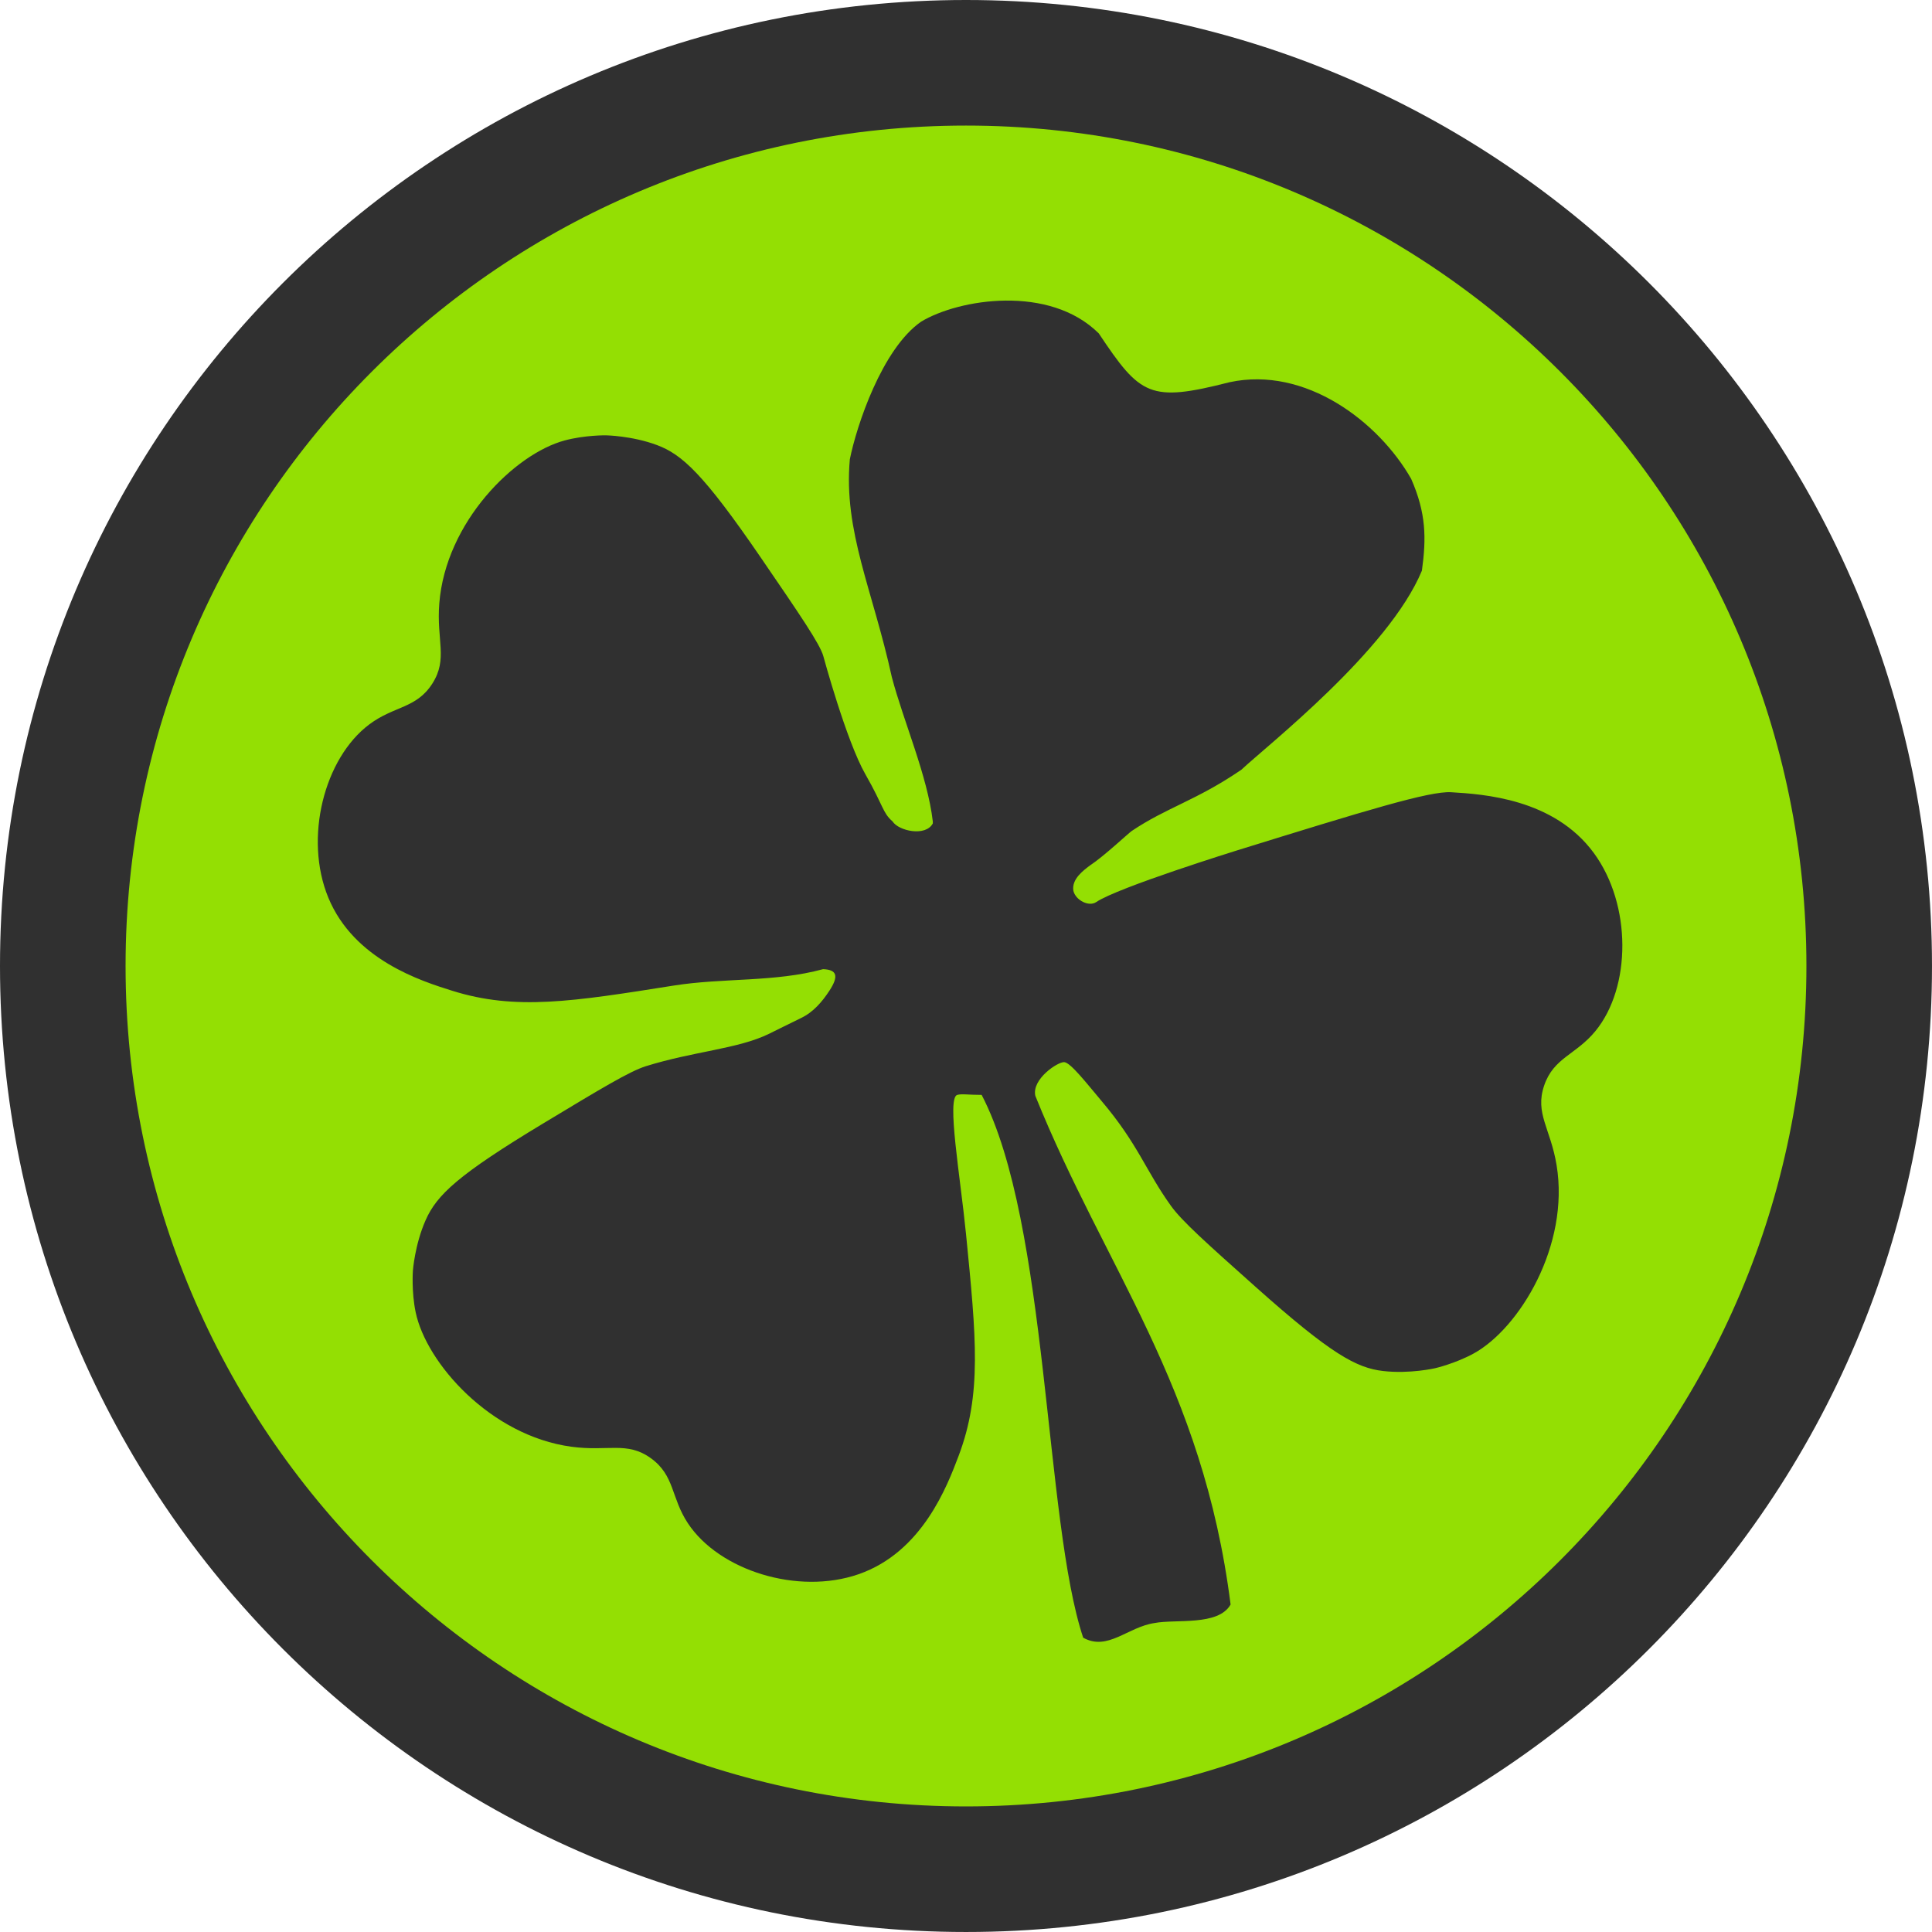
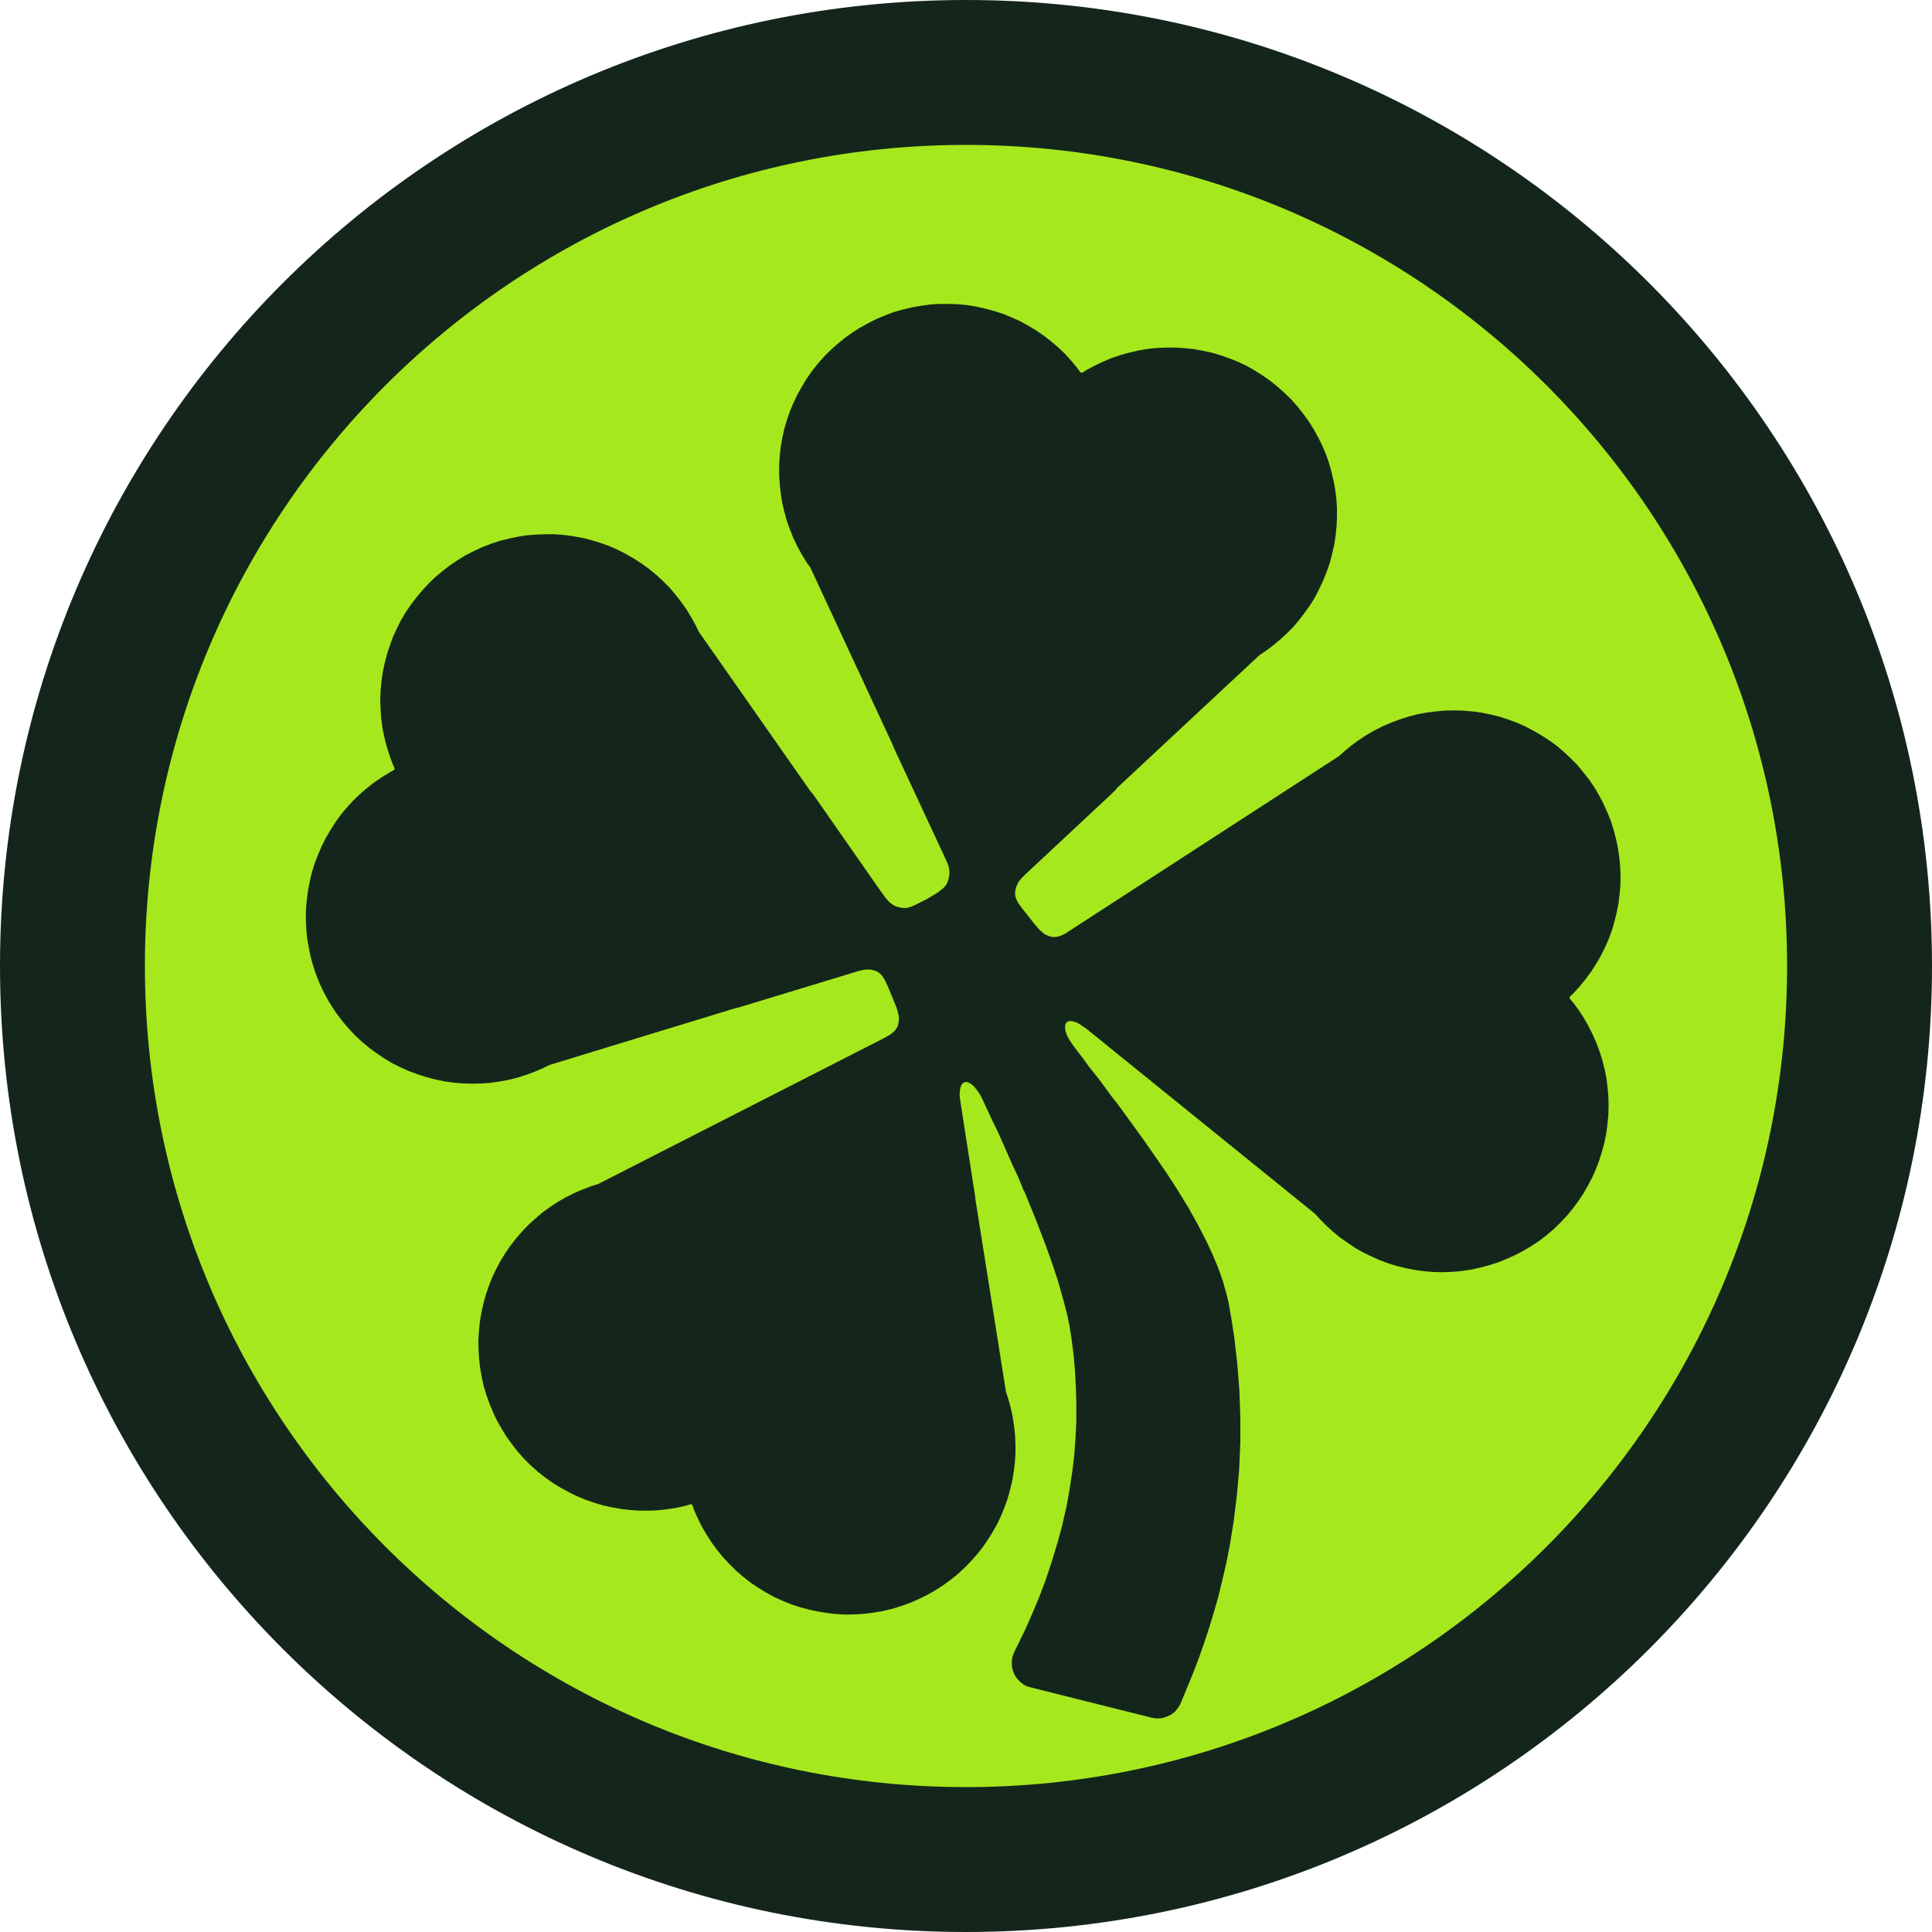
- <svg xmlns="http://www.w3.org/2000/svg" viewBox="0 0 1979.01 1979.01">
-   <circle cx="989.5" cy="989.5" r="989.5" fill="#303030" />
-   <circle cx="989.5" cy="989.5" r="860.87" fill="#94df03" />
-   <path d="M955.51 841.51c-5.42-46.84-29.94-102.23-42-148-19.55-89.4-49.61-149.11-43-223 6.85-34.26 32.94-113.18 73-141 38.62-23.34 131.4-38.27 182 12 42.72 64 52.2 70.85 134 50 77.67-16.73 152.63 40.41 186 99 15.42 35.21 15.57 60.72 11 94-33.92 81.88-159.24 179.75-185 204-46.31 31.61-76.2 38.47-112.19 62.65-3.39 2.28-28.74 26.15-42.82 35.34-6.26 4.78-19.09 13.85-17 26 2.27 9.58 15.82 16.65 23.39 11.53 22.09-15 144.44-53 144.44-53 131.18-40.63 197.18-60.93 219.18-59.52 33 2 105.21 6.54 146.08 62.22 39 53.1 38.4 137.61 1.68 182.39-20.1 24.53-42.9 27.2-52.6 56-9.58 28.46 6.6 43.77 12.79 81.33 13.61 82.51-38.29 167.29-84.78 192.89-18.79 10.35-39.63 15.17-39.63 15.17s-26 6-53.27 2.86-53.19-17.12-130.43-86c-50.38-44.94-75.57-67.41-86.88-83.15-25.89-36-33.52-63-70.89-107.17-15.14-17.92-31.86-39.6-38.45-40.06s-33.52 17.44-29.59 34.55c71.44 177.34 171.4 295.91 200 521-12.51 22.25-56.23 14.76-78 19-27.66 4.16-47.9 29-73 15-39.86-119.51-35.34-424.35-104-556-13.88 0-20.18-1.32-25 0-11 3 3.14 83.57 9 142.71 10.53 106.32 16.24 163.92-7.58 227-11.73 31-37.26 98.62-102.49 121.27-62.21 21.61-142.81-3.83-174.79-52.11-17.52-26.43-13.36-49-38.07-66.78-24.38-17.53-43.77-6.58-81.49-11.72-82.86-11.3-148.6-85.86-159.37-137.83-4.36-21-2.82-42.34-2.82-42.34s1.91-26.61 13-51.76c11.53-26.24 33.71-46.87 120.62-99.3 59-35.57 88.43-53.36 105-58.53 49.33-15.37 94-17.59 126-33.09 1.6-.77 19.55-9.75 33.07-16.3 12.48-6 21.58-16.59 29.14-28.21 9.75-15 7.28-21.28-6.65-21.81-49.47 13.51-102.28 8.76-152.93 16.8-104 16.51-162 25.72-227 5.31-31.59-9.91-100.57-31.57-126.9-95.43-25.1-60.89-4.28-142.8 42.1-177.47 25.41-19 48.18-16.12 64.52-41.8 16.12-25.33 4.08-44.07 7.08-82 6.53-83.44 77.25-153.31 128.53-167.01 20.72-5.54 42.11-5.22 42.11-5.22s26.67.4 52.41 10c25.57 9.59 47.48 29.37 105.98 114.79 40.71 59.48 61.06 89.21 64.4 101.56 0 0 23.45 86.62 43.12 121 18.79 32.89 17.42 39.17 27.72 48.1 6.13 9.82 34 15.92 41.25 2.09" fill="#303030" />
+ <svg xmlns="http://www.w3.org/2000/svg" viewBox="-50 -50 100 100">
+   <circle r="50" fill="#14261C" />
+   <circle r="42.5" fill="#A6E81E" />
+   <path fill="#14261C" d="M-11.86 2.16 -11.78 2.15 -5.56 0.26 -5.26 0.19 -4.99 0.18 -4.74 0.23 -4.64 0.27 -4.53 0.33 -4.37 0.47 -4.23 0.67 -4.03 1.09 -3.60 2.14 -3.54 2.34 -3.49 2.54 -3.47 2.68 -3.48 2.84 -3.50 2.97 -3.53 3.10 -3.59 3.22 -3.66 3.32 -3.77 3.43 -3.89 3.53 -4.22 3.72 -19.05 11.29 -19.38 11.39 -19.83 11.56 -20.27 11.75 -20.71 11.97 -21.11 12.20 -21.48 12.44 -21.90 12.74 -22.30 13.08 -22.63 13.38 -22.94 13.70 -23.28 14.09 -23.59 14.49 -23.85 14.87 -24.08 15.24 -24.34 15.73 -24.53 16.13 -24.69 16.54 -24.86 17.03 -24.98 17.48 -25.08 17.92 -25.17 18.47 -25.21 18.92 -25.24 19.36 -25.23 19.88 -25.20 20.34 -25.15 20.79 -25.06 21.31 -24.96 21.76 -24.83 22.19 -24.65 22.69 -24.47 23.12 -24.28 23.52 -24.02 23.98 -23.77 24.38 -23.51 24.74 -23.19 25.15 -22.88 25.50 -22.56 25.82 -22.17 26.17 -21.80 26.46 -21.44 26.72 -20.99 27.00 -20.55 27.24 -20.14 27.44 -19.71 27.62 -19.22 27.79 -18.78 27.92 -18.33 28.02 -17.81 28.11 -17.36 28.16 -16.91 28.19 -16.38 28.19 -15.93 28.17 -15.48 28.12 -14.96 28.04 -14.52 27.94 -14.25 27.86 -14.20 27.87 -14.16 27.91 -14.07 28.17 -13.87 28.62 -13.66 29.04 -13.41 29.46 -13.16 29.85 -12.87 30.24 -12.57 30.61 -12.23 30.97 -11.90 31.30 -11.54 31.61 -11.16 31.91 -10.76 32.18 -10.35 32.43 -9.93 32.66 -9.49 32.86 -9.02 33.05 -8.59 33.19 -8.10 33.32 -7.63 33.42 -7.18 33.49 -6.75 33.54 -6.24 33.57 -5.76 33.56 -5.27 33.53 -4.79 33.47 -4.32 33.39 -3.85 33.28 -3.39 33.14 -2.91 32.97 -2.47 32.78 -2.06 32.58 -1.68 32.37 -1.25 32.10 -0.86 31.82 -0.48 31.52 -0.13 31.20 0.21 30.86 0.53 30.50 0.83 30.13 1.11 29.73 1.36 29.33 1.60 28.91 1.81 28.47 1.99 28.03 2.15 27.58 2.28 27.12 2.39 26.65 2.47 26.18 2.53 25.70 2.56 25.22 2.56 24.74 2.54 24.29 2.48 23.75 2.41 23.30 2.31 22.84 2.18 22.38 2.07 22.05 0.48 12.03 0.48 11.97 -0.30 6.95 -0.33 6.71 -0.32 6.50 -0.30 6.34 -0.25 6.18 -0.18 6.08 -0.09 6.02 0.02 6.00 0.15 6.04 0.27 6.11 0.41 6.23 0.58 6.44 0.73 6.66 0.87 6.94 1.40 8.08 1.64 8.56 2.42 10.33 2.73 10.99 2.98 11.61 3.01 11.65 3.08 11.81 3.62 13.14 4.12 14.44 4.49 15.48 4.75 16.27 5.02 17.22 5.21 17.93 5.35 18.59 5.45 19.20 5.57 20.13 5.64 20.92 5.69 21.86 5.71 22.65 5.71 23.60 5.67 24.40 5.60 25.37 5.50 26.18 5.35 27.16 5.20 27.99 4.97 28.99 4.74 29.84 4.43 30.86 4.14 31.73 3.81 32.61 3.44 33.50 3.04 34.40 2.49 35.53 2.43 35.68 2.38 35.88 2.37 36.07 2.38 36.28 2.42 36.46 2.48 36.61 2.55 36.75 2.64 36.88 2.75 37.00 2.87 37.11 2.98 37.19 3.12 37.27 3.27 37.32 9.62 38.91 9.88 38.95 10.15 38.93 10.40 38.85 10.63 38.74 10.82 38.59 10.98 38.39 11.08 38.23 11.20 37.95 11.75 36.61 12.01 35.94 12.32 35.06 12.61 34.18 12.87 33.31 13.06 32.64 13.27 31.78 13.47 30.92 13.64 30.06 13.85 28.78 14.03 27.31 14.14 26.04 14.20 24.61 14.20 23.37 14.15 21.96 14.04 20.57 13.88 19.18 13.73 18.22 13.59 17.42 13.48 16.97 13.30 16.32 13.07 15.67 12.79 14.99 12.48 14.32 12.03 13.44 11.53 12.54 10.98 11.64 10.40 10.74 9.78 9.84 9.16 8.95 7.89 7.20 7.53 6.74 6.86 5.83 6.38 5.23 6.07 4.80 5.58 4.16 5.38 3.87 5.24 3.62 5.15 3.37 5.13 3.25 5.13 3.13 5.14 3.04 5.17 2.97 5.23 2.90 5.31 2.86 5.43 2.85 5.56 2.87 5.71 2.92 5.85 2.99 6.22 3.24 18.06 12.82 18.29 13.07 18.63 13.42 18.97 13.73 19.33 14.03 19.77 14.34 20.14 14.59 20.52 14.81 21.02 15.05 21.43 15.23 21.91 15.41 22.34 15.54 22.81 15.65 23.28 15.74 23.74 15.80 24.22 15.84 24.70 15.85 25.18 15.83 25.63 15.79 26.18 15.71 26.62 15.61 27.10 15.48 27.54 15.34 28.01 15.15 28.45 14.95 28.85 14.74 29.22 14.52 29.65 14.24 30.03 13.95 30.41 13.63 30.75 13.30 31.08 12.95 31.39 12.58 31.68 12.19 31.96 11.77 32.20 11.35 32.41 10.95 32.59 10.55 32.77 10.08 32.91 9.63 33.04 9.16 33.14 8.67 33.20 8.20 33.25 7.69 33.26 7.21 33.25 6.76 33.21 6.32 33.15 5.82 33.06 5.36 32.94 4.88 32.79 4.41 32.62 3.96 32.42 3.51 32.21 3.09 31.96 2.66 31.70 2.26 31.43 1.90 31.25 1.69 31.24 1.64 31.26 1.59 31.45 1.40 31.76 1.06 32.07 0.68 32.36 0.29 32.61 -0.10 32.86 -0.53 33.08 -0.97 33.27 -1.41 33.44 -1.87 33.57 -2.32 33.69 -2.82 33.78 -3.29 33.83 -3.73 33.87 -4.17 33.88 -4.68 33.86 -5.16 33.81 -5.65 33.74 -6.13 33.64 -6.60 33.52 -7.05 33.38 -7.50 33.21 -7.92 32.98 -8.43 32.77 -8.83 32.53 -9.24 32.27 -9.62 31.99 -9.98 31.64 -10.41 31.32 -10.73 30.97 -11.06 30.61 -11.37 30.23 -11.65 29.83 -11.91 29.44 -12.14 28.95 -12.40 28.54 -12.58 28.09 -12.75 27.63 -12.90 27.18 -13.01 26.71 -13.11 26.27 -13.17 25.72 -13.22 25.27 -13.23 24.79 -13.22 24.32 -13.18 23.86 -13.12 23.37 -13.03 22.94 -12.92 22.41 -12.75 21.99 -12.59 21.55 -12.40 21.12 -12.18 20.72 -11.95 20.31 -11.68 19.93 -11.40 19.56 -11.09 19.30 -10.86 5.14 -1.68 5.00 -1.61 4.86 -1.55 4.70 -1.51 4.55 -1.50 4.42 -1.51 4.26 -1.56 4.12 -1.62 3.99 -1.71 3.79 -1.89 3.58 -2.13 2.90 -2.99 2.73 -3.22 2.63 -3.40 2.58 -3.52 2.55 -3.63 2.54 -3.85 2.60 -4.10 2.71 -4.34 2.86 -4.53 3.07 -4.74 7.48 -8.86 7.76 -9.13 7.80 -9.20 15.20 -16.10 15.49 -16.29 15.88 -16.58 16.24 -16.88 16.58 -17.19 16.94 -17.55 17.26 -17.93 17.54 -18.30 17.82 -18.69 18.07 -19.10 18.29 -19.53 18.49 -19.96 18.67 -20.41 18.83 -20.86 18.95 -21.33 19.06 -21.80 19.13 -22.27 19.18 -22.75 19.20 -23.23 19.20 -23.71 19.17 -24.19 19.11 -24.66 19.02 -25.14 18.91 -25.60 18.78 -26.06 18.62 -26.52 18.42 -26.98 18.20 -27.42 17.98 -27.81 17.75 -28.18 17.45 -28.59 17.15 -28.97 16.82 -29.34 16.48 -29.67 16.12 -29.99 15.72 -30.31 15.33 -30.58 14.95 -30.82 14.57 -31.04 14.11 -31.26 13.69 -31.43 13.21 -31.60 12.75 -31.74 12.28 -31.84 11.81 -31.93 11.32 -31.98 10.84 -32.01 10.36 -32.01 9.87 -31.99 9.40 -31.94 8.93 -31.86 8.46 -31.75 7.98 -31.62 7.54 -31.47 7.09 -31.28 6.65 -31.07 6.26 -30.86 6.02 -30.71 5.97 -30.71 5.92 -30.73 5.76 -30.95 5.47 -31.30 5.12 -31.69 4.76 -32.03 4.42 -32.32 4.06 -32.60 3.64 -32.89 3.21 -33.15 2.81 -33.37 2.41 -33.55 1.96 -33.74 1.47 -33.90 0.98 -34.03 0.54 -34.13 0.11 -34.20 -0.40 -34.25 -0.89 -34.27 -1.40 -34.27 -1.85 -34.24 -2.28 -34.18 -2.76 -34.10 -3.30 -33.97 -3.73 -33.85 -4.18 -33.68 -4.61 -33.50 -5.01 -33.30 -5.50 -33.03 -5.88 -32.79 -6.23 -32.54 -6.66 -32.19 -7.00 -31.89 -7.34 -31.55 -7.65 -31.20 -7.93 -30.85 -8.25 -30.40 -8.48 -30.01 -8.71 -29.61 -8.94 -29.13 -9.11 -28.72 -9.27 -28.26 -9.40 -27.82 -9.50 -27.38 -9.59 -26.86 -9.64 -26.40 -9.67 -25.95 -9.67 -25.39 -9.64 -24.94 -9.59 -24.47 -9.52 -24.01 -9.42 -23.57 -9.27 -23.03 -9.12 -22.61 -8.95 -22.18 -8.74 -21.74 -8.51 -21.32 -8.26 -20.91 -8.06 -20.63 -3.79 -11.44 -3.77 -11.37 -0.97 -5.35 -0.90 -5.16 -0.87 -5.00 -0.85 -4.83 -0.87 -4.67 -0.91 -4.47 -0.98 -4.29 -1.07 -4.14 -1.19 -4.02 -1.45 -3.81 -2.00 -3.48 -2.63 -3.16 -2.81 -3.08 -2.96 -3.03 -3.10 -3.00 -3.22 -3.00 -3.36 -3.02 -3.50 -3.05 -3.64 -3.09 -3.76 -3.15 -3.97 -3.31 -4.15 -3.51 -4.54 -4.05 -7.79 -8.71 -7.96 -8.95 -8.02 -9.00 -13.83 -17.30 -13.98 -17.61 -14.21 -18.03 -14.45 -18.43 -14.71 -18.80 -15.02 -19.20 -15.33 -19.57 -15.67 -19.91 -16.00 -20.22 -16.43 -20.57 -16.79 -20.83 -17.19 -21.09 -17.61 -21.33 -18.04 -21.55 -18.48 -21.74 -18.92 -21.90 -19.38 -22.04 -19.81 -22.15 -20.36 -22.25 -20.80 -22.31 -21.31 -22.35 -21.76 -22.35 -22.27 -22.33 -22.75 -22.29 -23.20 -22.22 -23.62 -22.13 -24.12 -22.01 -24.57 -21.86 -25.04 -21.68 -25.47 -21.48 -25.90 -21.26 -26.31 -21.01 -26.71 -20.74 -27.11 -20.43 -27.48 -20.12 -27.80 -19.81 -28.10 -19.49 -28.43 -19.10 -28.72 -18.72 -29.00 -18.31 -29.26 -17.87 -29.47 -17.44 -29.66 -17.03 -29.81 -16.62 -29.97 -16.14 -30.09 -15.67 -30.19 -15.19 -30.26 -14.70 -30.30 -14.24 -30.32 -13.73 -30.30 -13.28 -30.27 -12.84 -30.21 -12.35 -30.11 -11.86 -29.99 -11.38 -29.84 -10.91 -29.69 -10.49 -29.58 -10.24 -29.58 -10.18 -29.61 -10.14 -29.85 -10.01 -30.27 -9.75 -30.65 -9.49 -31.04 -9.18 -31.39 -8.88 -31.74 -8.54 -32.05 -8.20 -32.35 -7.84 -32.64 -7.44 -32.90 -7.03 -33.14 -6.62 -33.34 -6.22 -33.56 -5.71 -33.72 -5.29 -33.87 -4.80 -33.97 -4.36 -34.06 -3.89 -34.12 -3.42 -34.16 -2.98 -34.17 -2.42 -34.15 -1.97 -34.11 -1.49 -34.03 -1.02 -33.94 -0.56 -33.82 -0.10 -33.68 0.33 -33.48 0.85 -33.29 1.26 -33.07 1.68 -32.83 2.08 -32.58 2.46 -32.24 2.90 -31.95 3.24 -31.62 3.59 -31.27 3.92 -30.91 4.22 -30.53 4.50 -30.15 4.76 -29.68 5.04 -29.28 5.24 -28.84 5.44 -28.40 5.60 -27.97 5.74 -27.48 5.87 -27.00 5.97 -26.52 6.04 -26.01 6.08 -25.53 6.09 -25.08 6.08 -24.65 6.05 -24.14 5.98 -23.66 5.89 -23.19 5.77 -22.72 5.62 -22.27 5.45 -21.86 5.27 -21.55 5.12Z" />
</svg>
